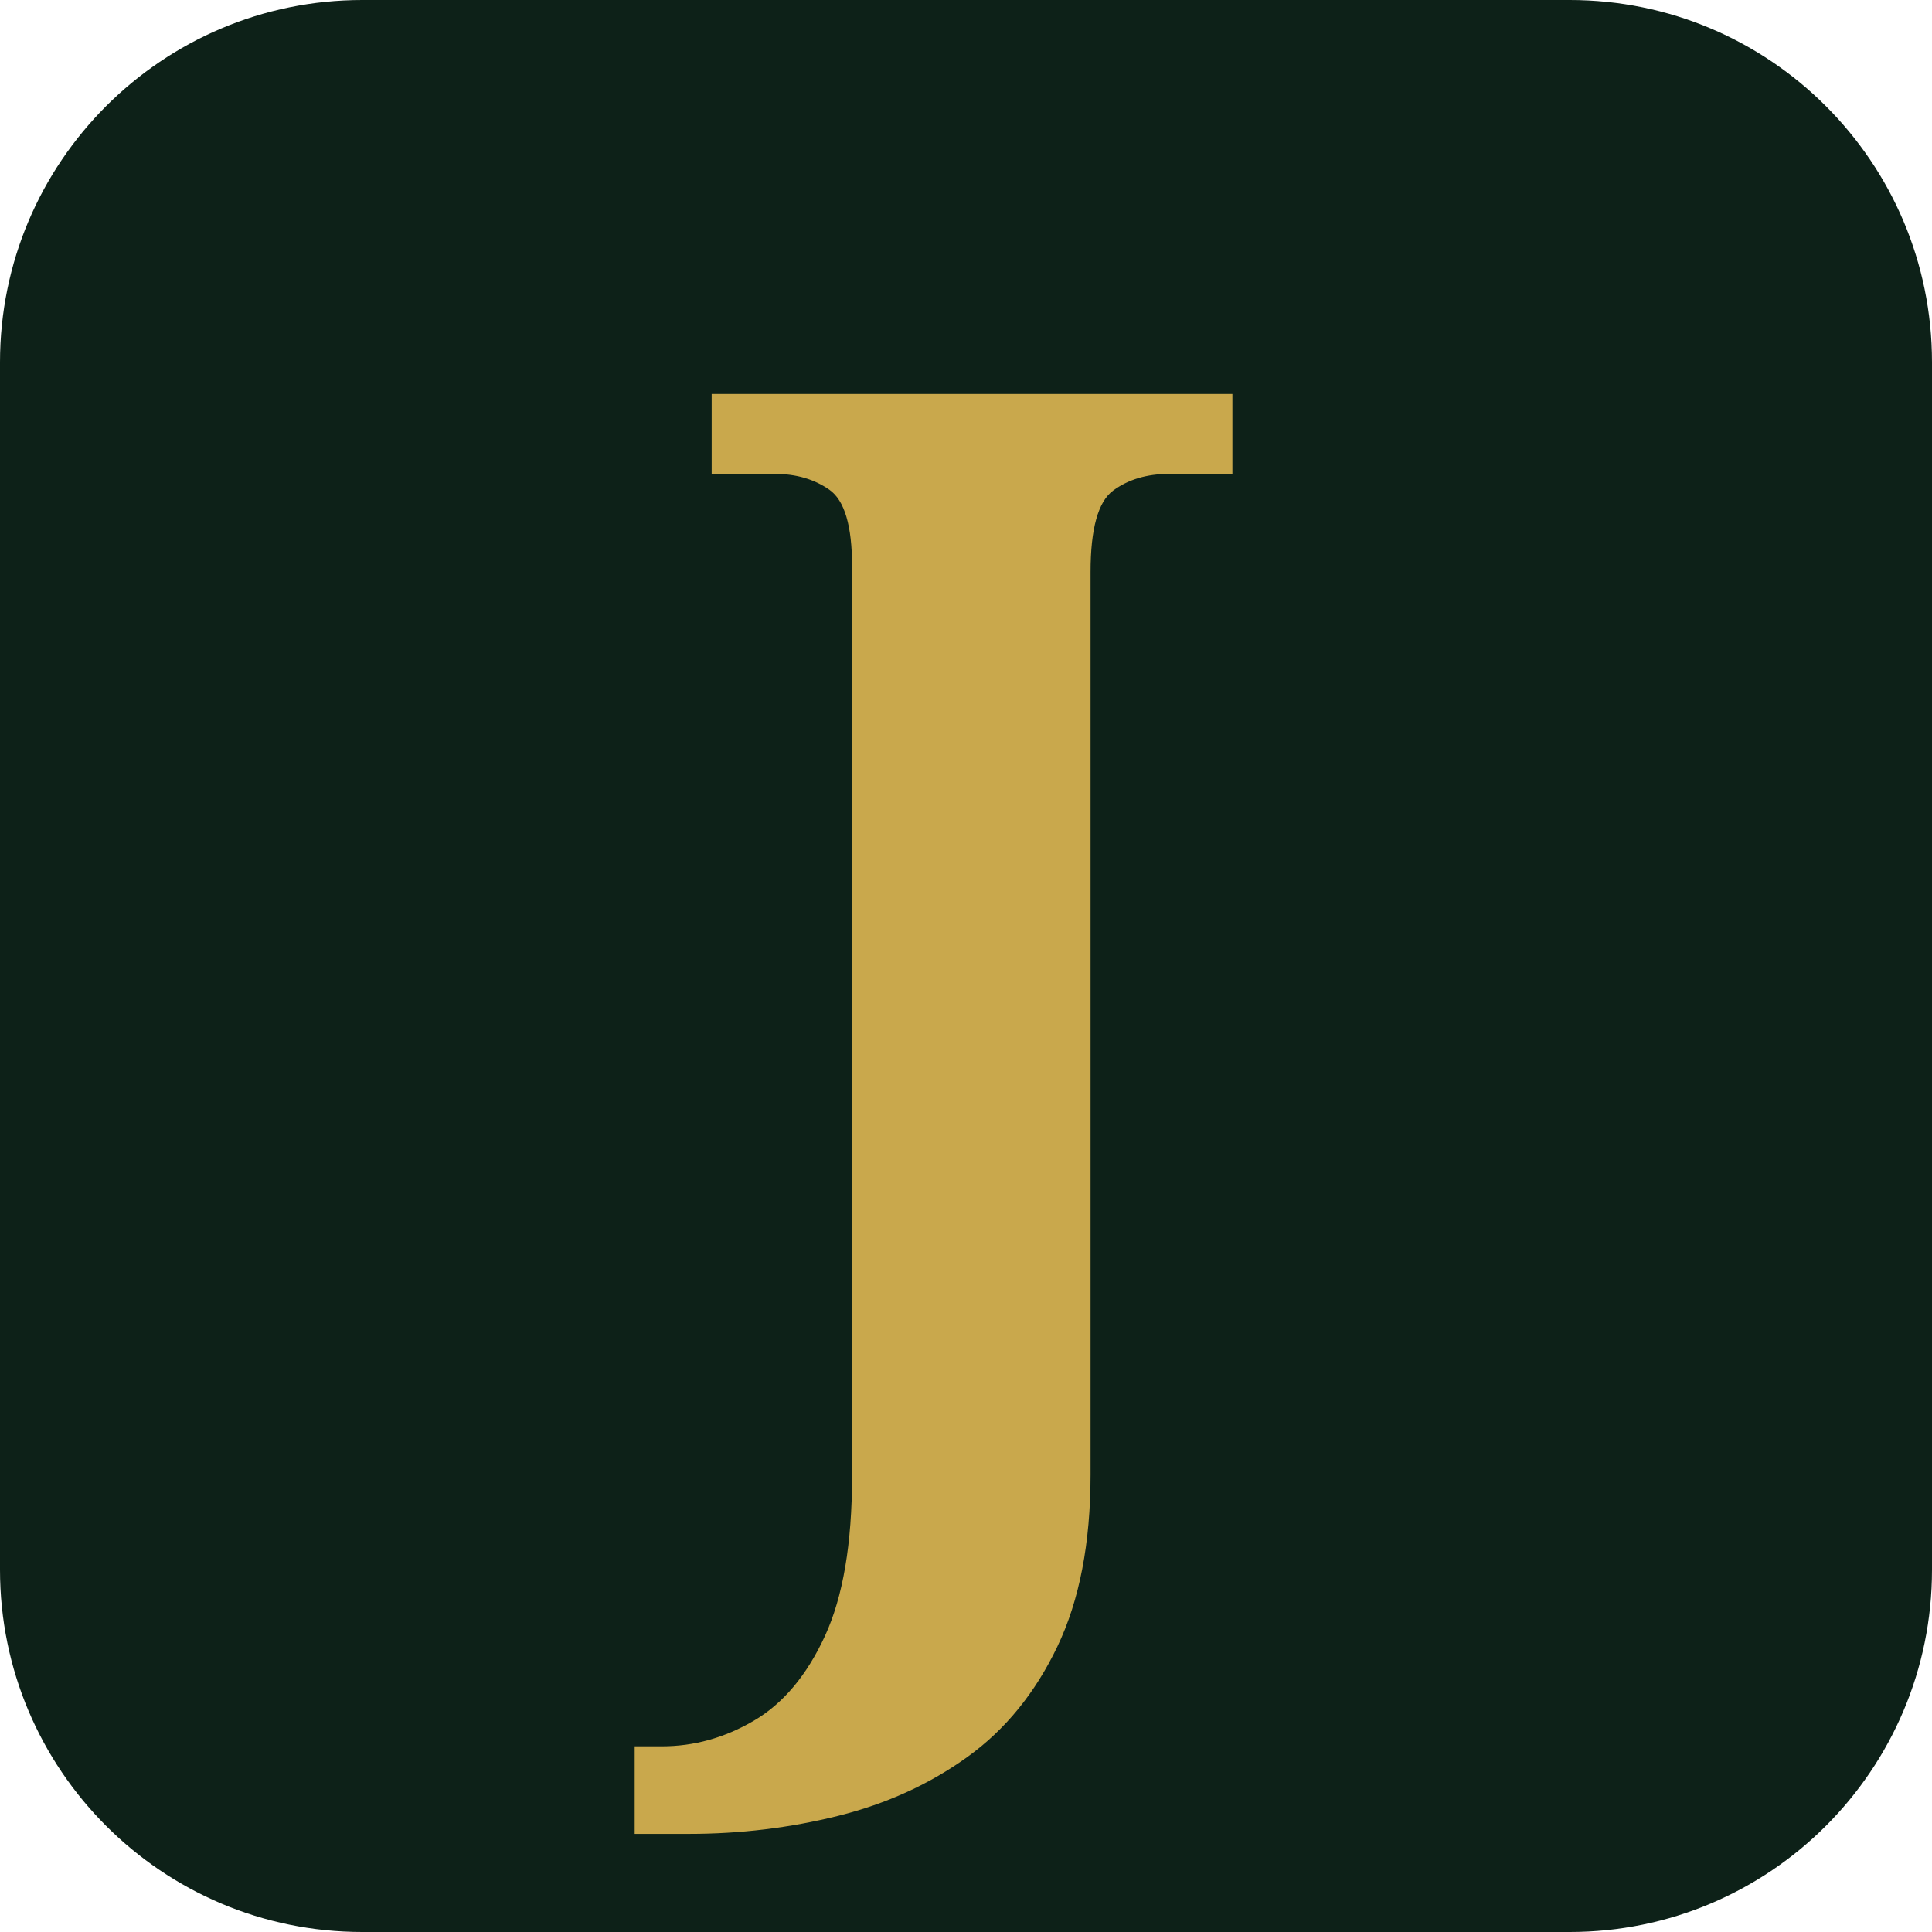
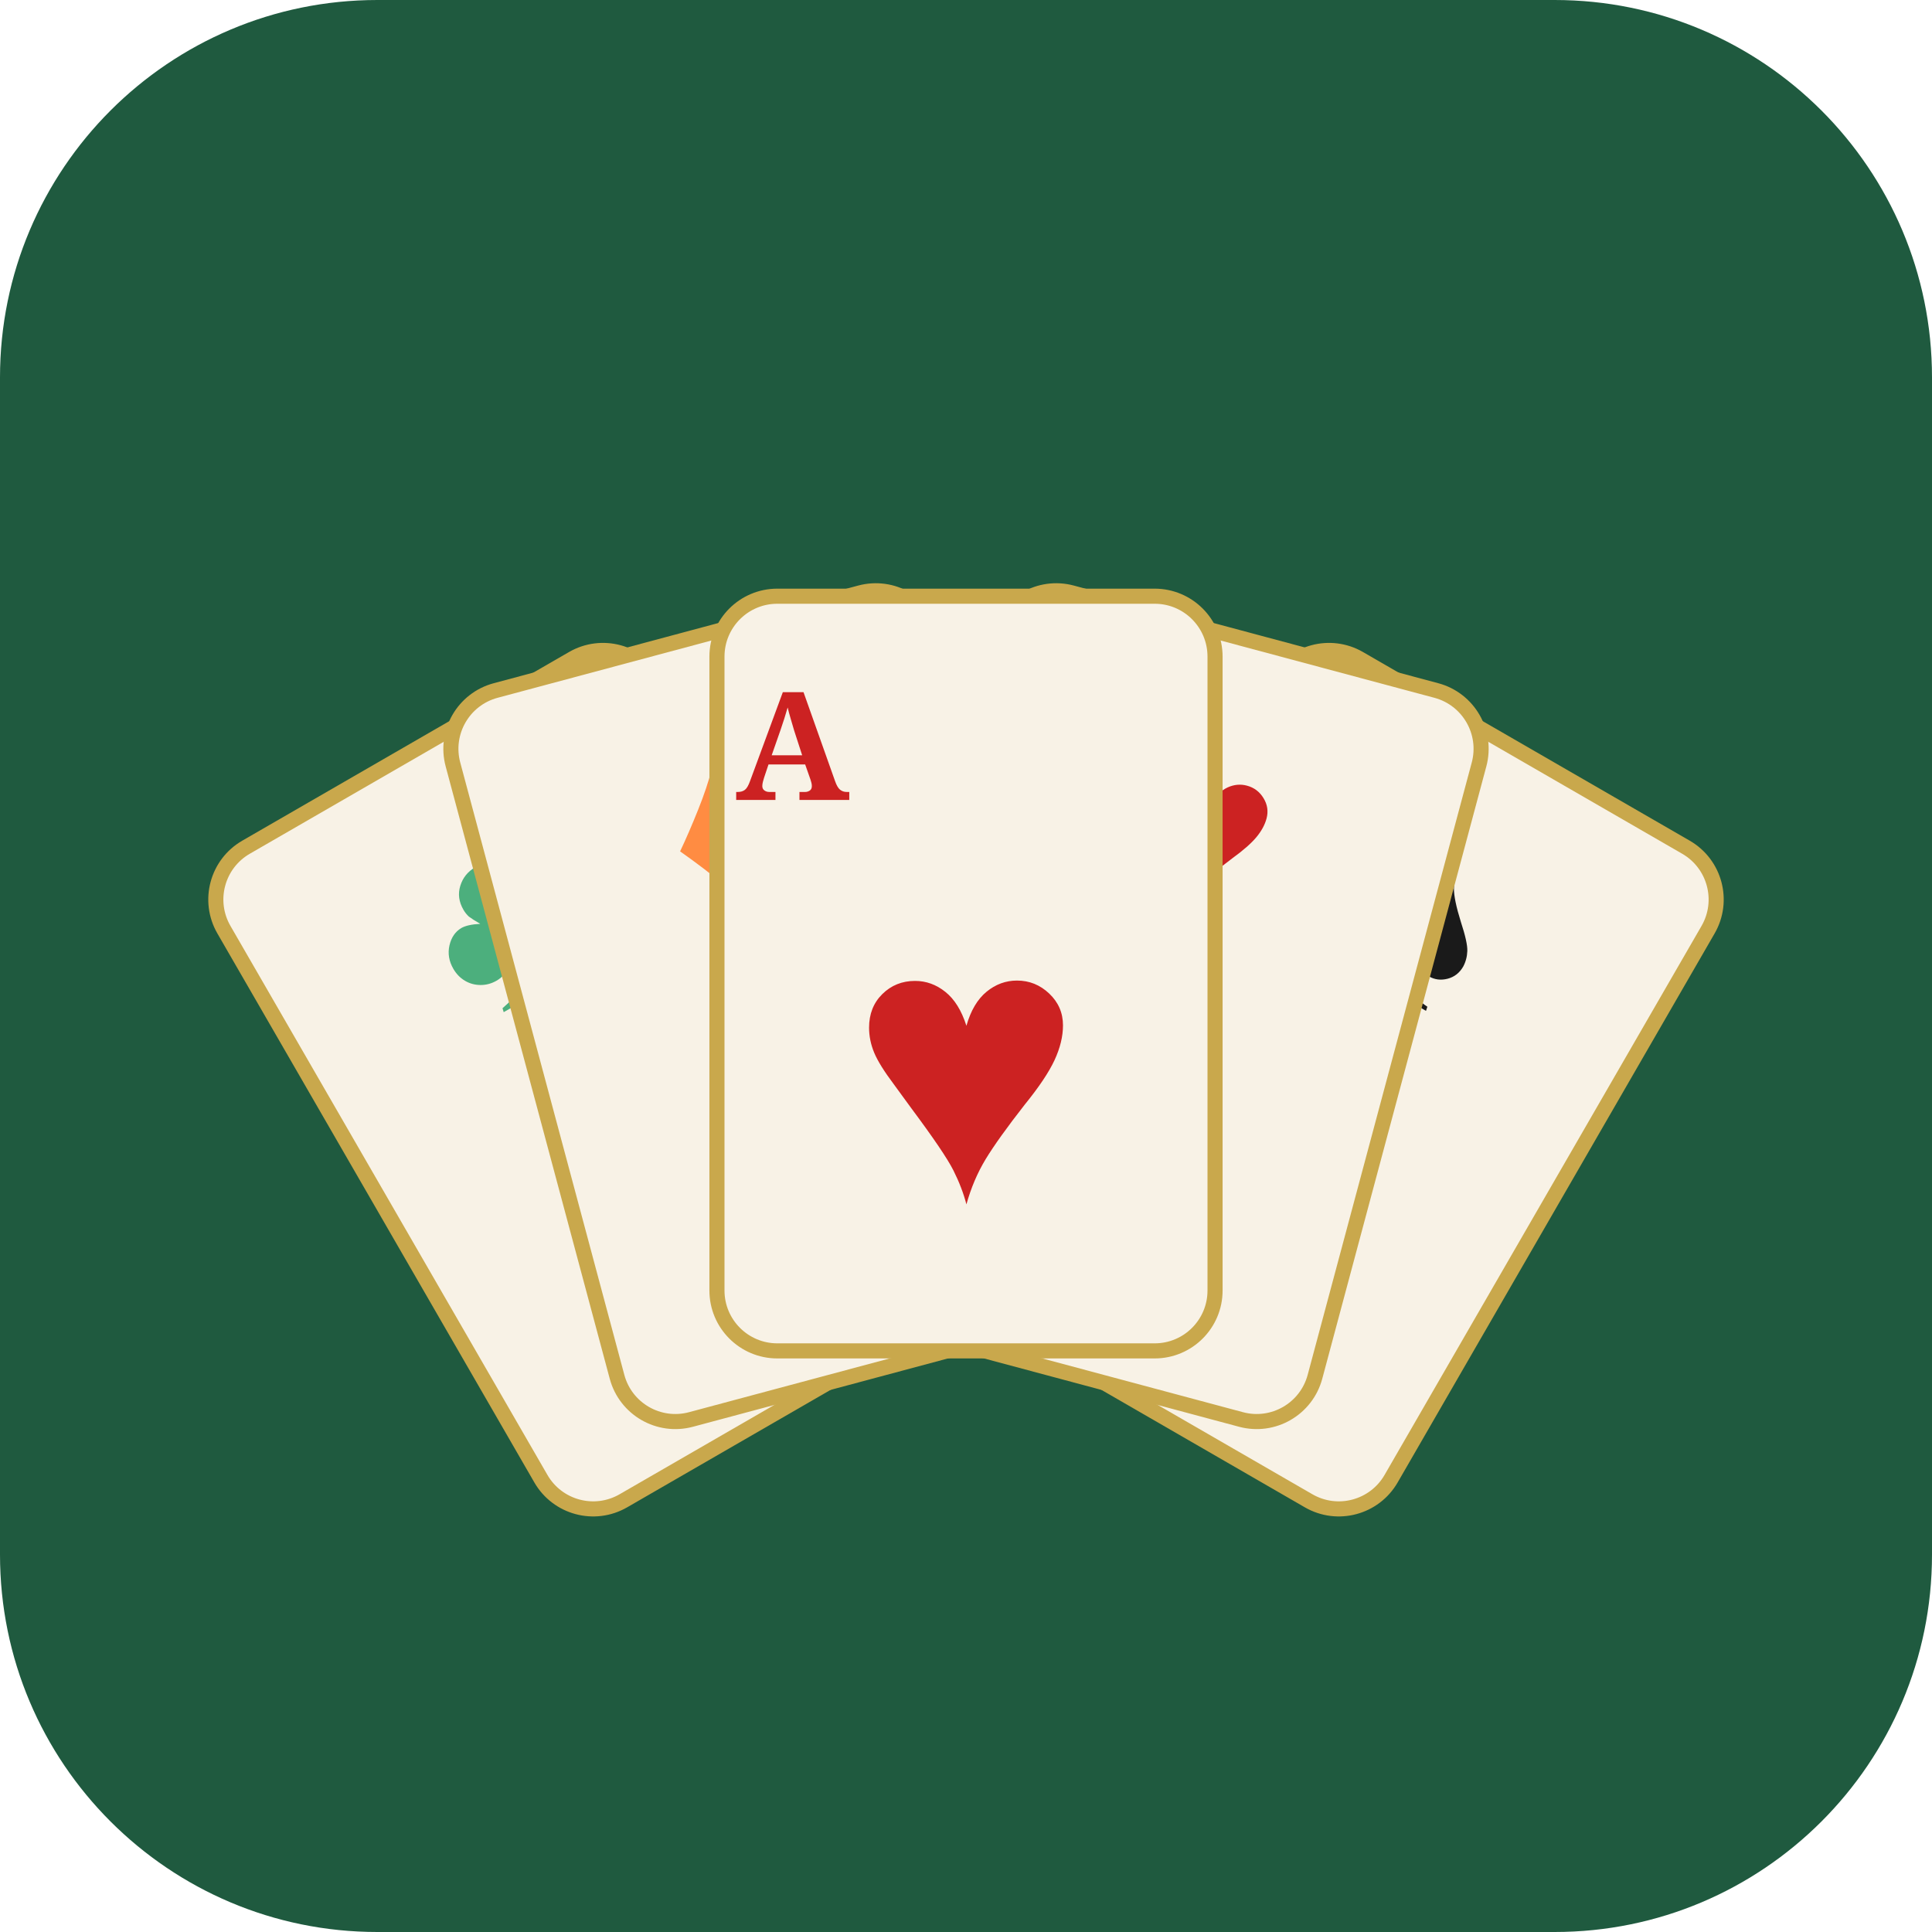
<svg xmlns="http://www.w3.org/2000/svg" viewBox="0 0 512 512">
-   <rect width="512" height="512" rx="96" fill="#0d2118" />
-   <text x="256" y="390" font-size="400" text-anchor="middle" fill="#c9a84c" font-family="Georgia,serif" font-weight="bold">J</text>
+   <rect width="512" height="512" rx="100" fill="#1f5a3f" />
+   <g transform="rotate(-30, 256, 455)">
+     <rect x="190" y="160" width="132" height="200" rx="16" fill="#f8f2e6" stroke="#c9a84c" stroke-width="4" />
+     <text x="256" y="232" text-anchor="middle" fill="#4caf7d" font-size="62">♣</text>
+   </g>
+   <g transform="rotate(30, 256, 455)">
+     <rect x="190" y="160" width="132" height="200" rx="16" fill="#f8f2e6" stroke="#c9a84c" stroke-width="4" />
+     <text x="256" y="232" text-anchor="middle" fill="#1a1a1a" font-size="62">♠</text>
+   </g>
+   <g transform="rotate(-15, 256, 455)">
+     <rect x="190" y="160" width="132" height="200" rx="16" fill="#f8f2e6" stroke="#c9a84c" stroke-width="4" />
+     <text x="256" y="232" text-anchor="middle" fill="#ff8c42" font-size="62">♦</text>
+   </g>
+   <g transform="rotate(15, 256, 455)">
+     <rect x="190" y="160" width="132" height="200" rx="16" fill="#f8f2e6" stroke="#c9a84c" stroke-width="4" />
+     <text x="256" y="232" text-anchor="middle" fill="#cc2222" font-size="62">♥</text>
+   </g>
+   <g transform="rotate(0, 256, 455)">
+     <rect x="190" y="158" width="132" height="200" rx="16" fill="#f8f2e6" stroke="#c9a84c" stroke-width="4" />
+     <text x="210" y="212" text-anchor="middle" fill="#cc2222" font-family="Georgia, serif" font-weight="bold" font-size="40">A</text>
+     <text x="256" y="318" text-anchor="middle" fill="#cc2222" font-size="104">♥</text>
+   </g>
</svg>
